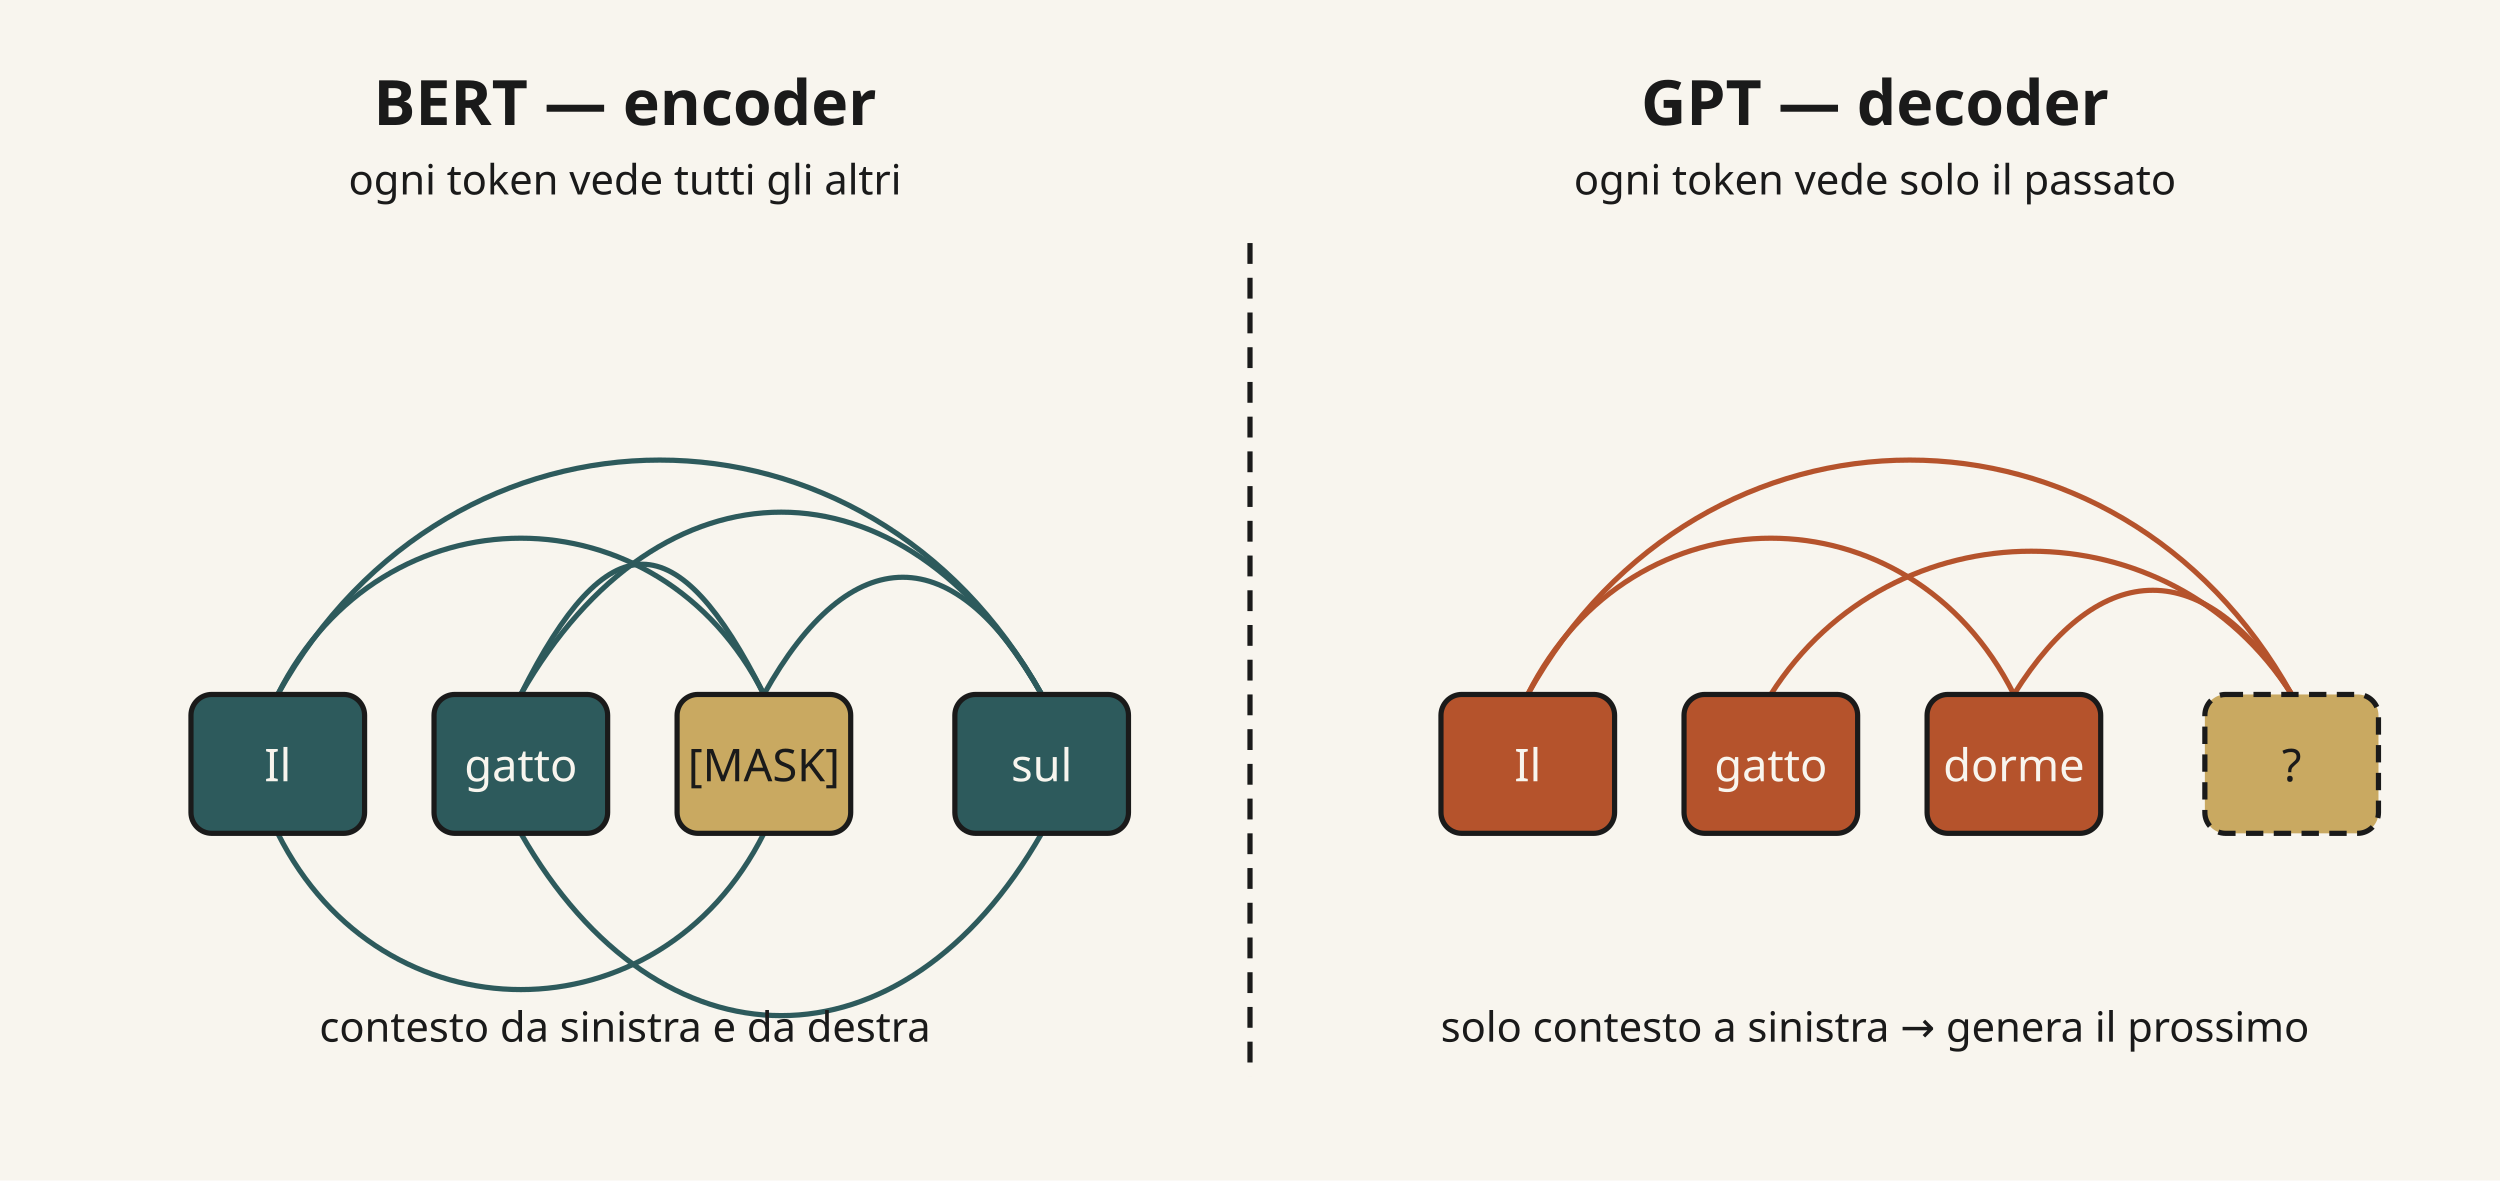
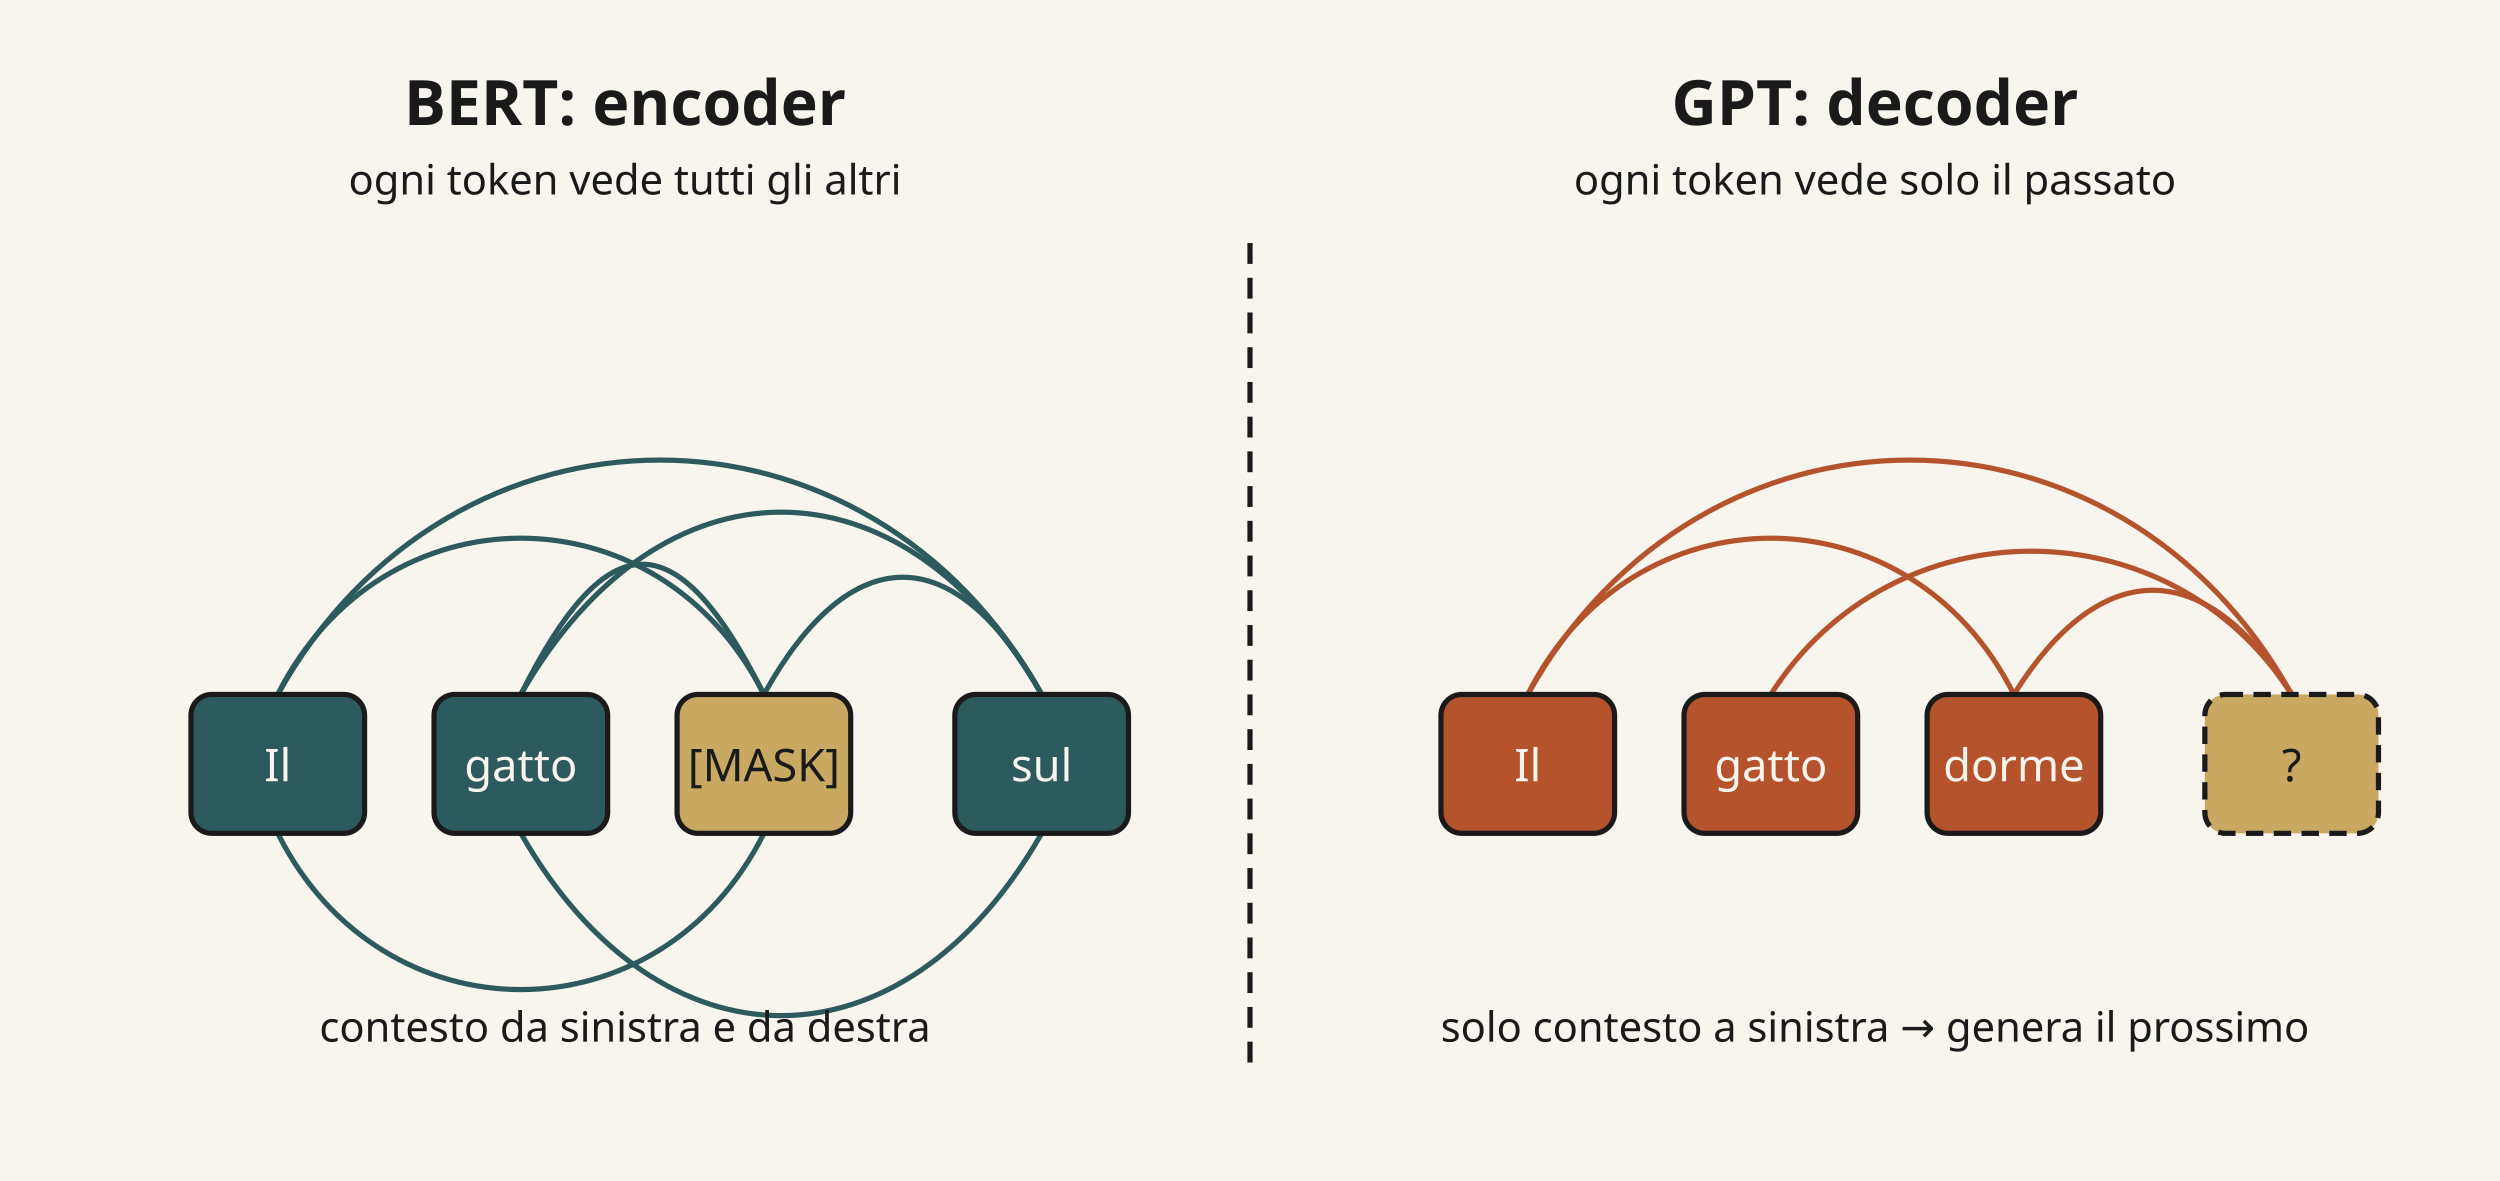
<svg xmlns="http://www.w3.org/2000/svg" viewBox="0 0 720 340" width="100%" role="img" aria-label="Confronto tra attenzione bidirezionale di BERT e attenzione causale di GPT">
  <rect x="0" y="0" width="720" height="340" fill="#F8F5EE" />
-   <text x="180" y="36" text-anchor="middle" font-family="sans-serif" font-size="18" font-weight="bold" fill="#1A1A1A">BERT — encoder</text>
+   <text x="180" y="36" text-anchor="middle" font-family="sans-serif" font-size="18" font-weight="bold" fill="#1A1A1A">BERT: encoder</text>
  <text x="180" y="56" text-anchor="middle" font-family="sans-serif" font-size="12" fill="#1A1A1A">ogni token vede tutti gli altri</text>
  <g stroke="#2D5A5C" stroke-width="1.5" fill="none">
    <path d="M 80 200 C 110 140, 190 140, 220 200" />
    <path d="M 80 200 C 130 110, 250 110, 300 200" />
    <path d="M 150 200 C 175 150, 195 150, 220 200" />
    <path d="M 150 200 C 190 130, 260 130, 300 200" />
    <path d="M 220 200 C 245 155, 275 155, 300 200" />
    <path d="M 80 240 C 110 300, 190 300, 220 240" />
    <path d="M 150 240 C 190 310, 260 310, 300 240" />
  </g>
  <g font-family="sans-serif" font-size="13" text-anchor="middle">
    <rect x="55" y="200" width="50" height="40" rx="6" fill="#2D5A5C" stroke="#1A1A1A" stroke-width="1.5" />
    <text x="80" y="225" fill="#F8F5EE">Il</text>
    <rect x="125" y="200" width="50" height="40" rx="6" fill="#2D5A5C" stroke="#1A1A1A" stroke-width="1.5" />
    <text x="150" y="225" fill="#F8F5EE">gatto</text>
    <rect x="195" y="200" width="50" height="40" rx="6" fill="#C9A961" stroke="#1A1A1A" stroke-width="1.5" />
    <text x="220" y="225" fill="#1A1A1A">[MASK]</text>
    <rect x="275" y="200" width="50" height="40" rx="6" fill="#2D5A5C" stroke="#1A1A1A" stroke-width="1.5" />
    <text x="300" y="225" fill="#F8F5EE">sul</text>
  </g>
-   <text x="540" y="36" text-anchor="middle" font-family="sans-serif" font-size="18" font-weight="bold" fill="#1A1A1A">GPT — decoder</text>
+   <text x="540" y="36" text-anchor="middle" font-family="sans-serif" font-size="18" font-weight="bold" fill="#1A1A1A">GPT: decoder</text>
  <text x="540" y="56" text-anchor="middle" font-family="sans-serif" font-size="12" fill="#1A1A1A">ogni token vede solo il passato</text>
  <g stroke="#B5532C" stroke-width="1.5" fill="none">
    <path d="M 440 200 C 470 140, 550 140, 580 200" />
    <path d="M 440 200 C 490 110, 610 110, 660 200" />
    <path d="M 510 200 C 545 145, 625 145, 660 200" />
    <path d="M 580 200 C 605 160, 635 160, 660 200" />
  </g>
  <g font-family="sans-serif" font-size="13" text-anchor="middle">
    <rect x="415" y="200" width="50" height="40" rx="6" fill="#B5532C" stroke="#1A1A1A" stroke-width="1.5" />
    <text x="440" y="225" fill="#F8F5EE">Il</text>
    <rect x="485" y="200" width="50" height="40" rx="6" fill="#B5532C" stroke="#1A1A1A" stroke-width="1.5" />
    <text x="510" y="225" fill="#F8F5EE">gatto</text>
    <rect x="555" y="200" width="50" height="40" rx="6" fill="#B5532C" stroke="#1A1A1A" stroke-width="1.5" />
    <text x="580" y="225" fill="#F8F5EE">dorme</text>
    <rect x="635" y="200" width="50" height="40" rx="6" fill="#C9A961" stroke="#1A1A1A" stroke-width="1.5" stroke-dasharray="5 3" />
    <text x="660" y="225" fill="#1A1A1A">?</text>
  </g>
  <text x="180" y="300" text-anchor="middle" font-family="sans-serif" font-size="12" fill="#1A1A1A">contesto da sinistra e da destra</text>
  <text x="540" y="300" text-anchor="middle" font-family="sans-serif" font-size="12" fill="#1A1A1A">solo contesto a sinistra → genera il prossimo</text>
  <line x1="360" y1="70" x2="360" y2="310" stroke="#1A1A1A" stroke-width="1.5" stroke-dasharray="6 4" />
</svg>
